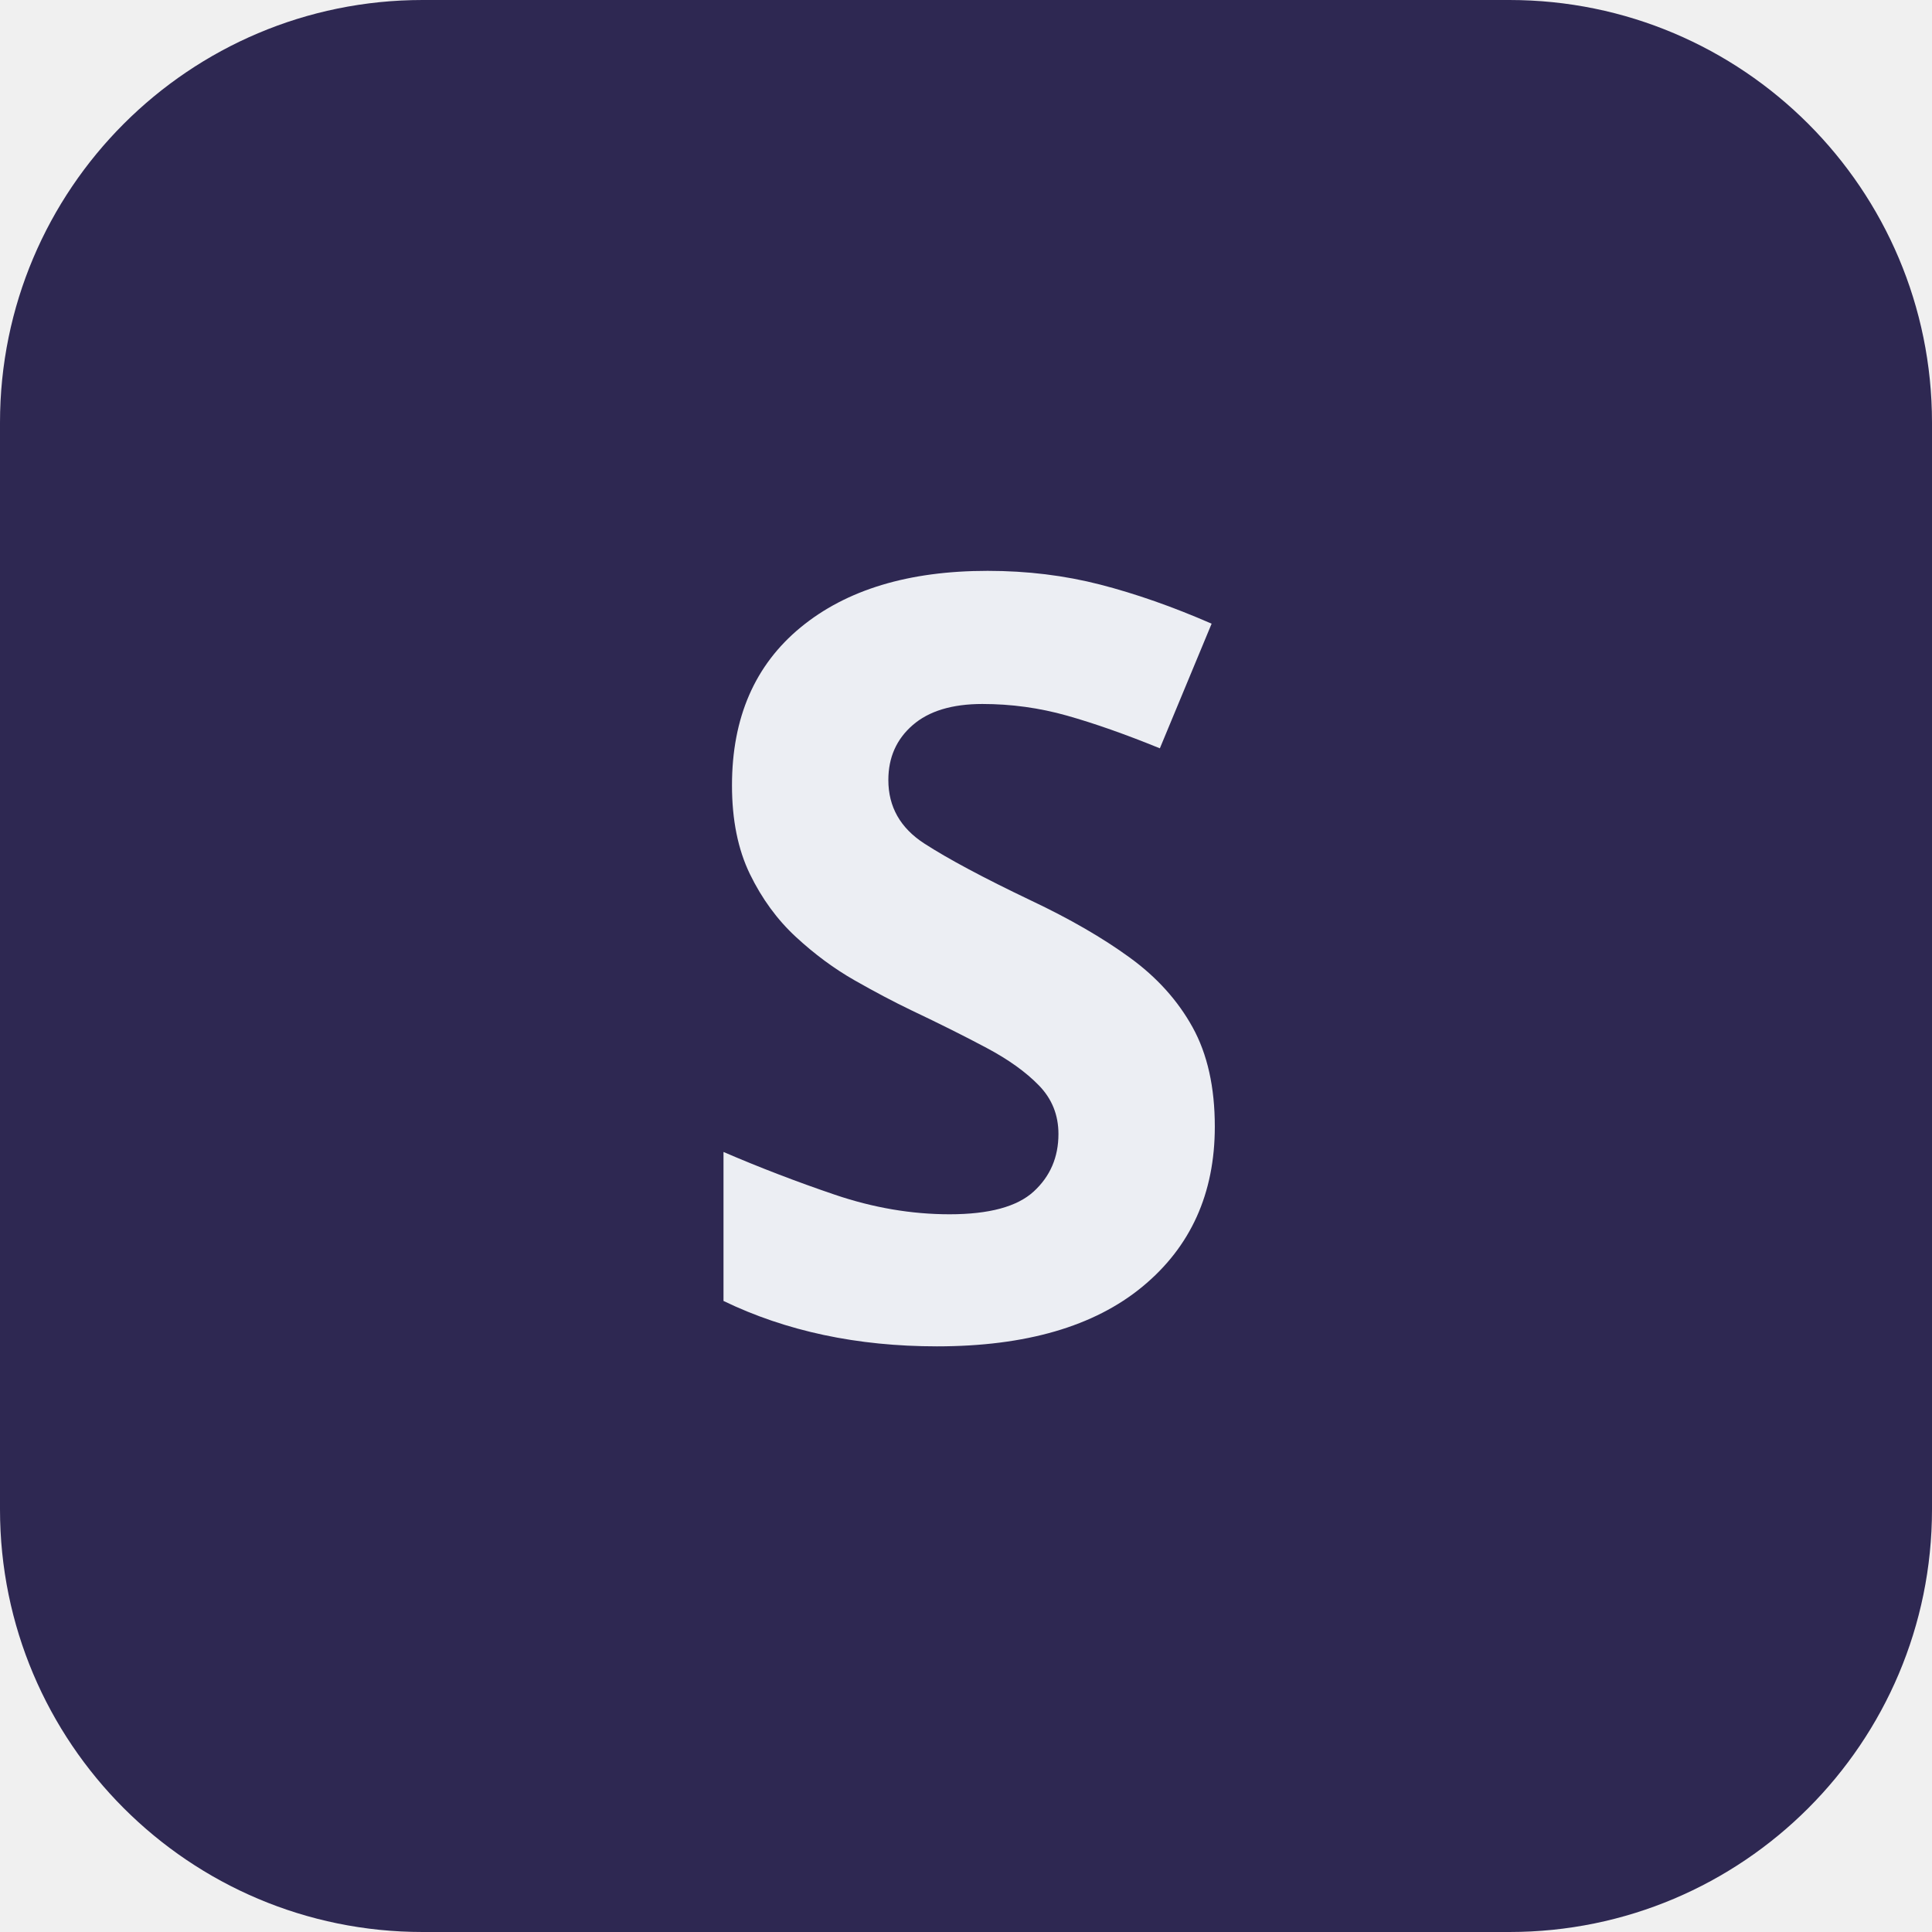
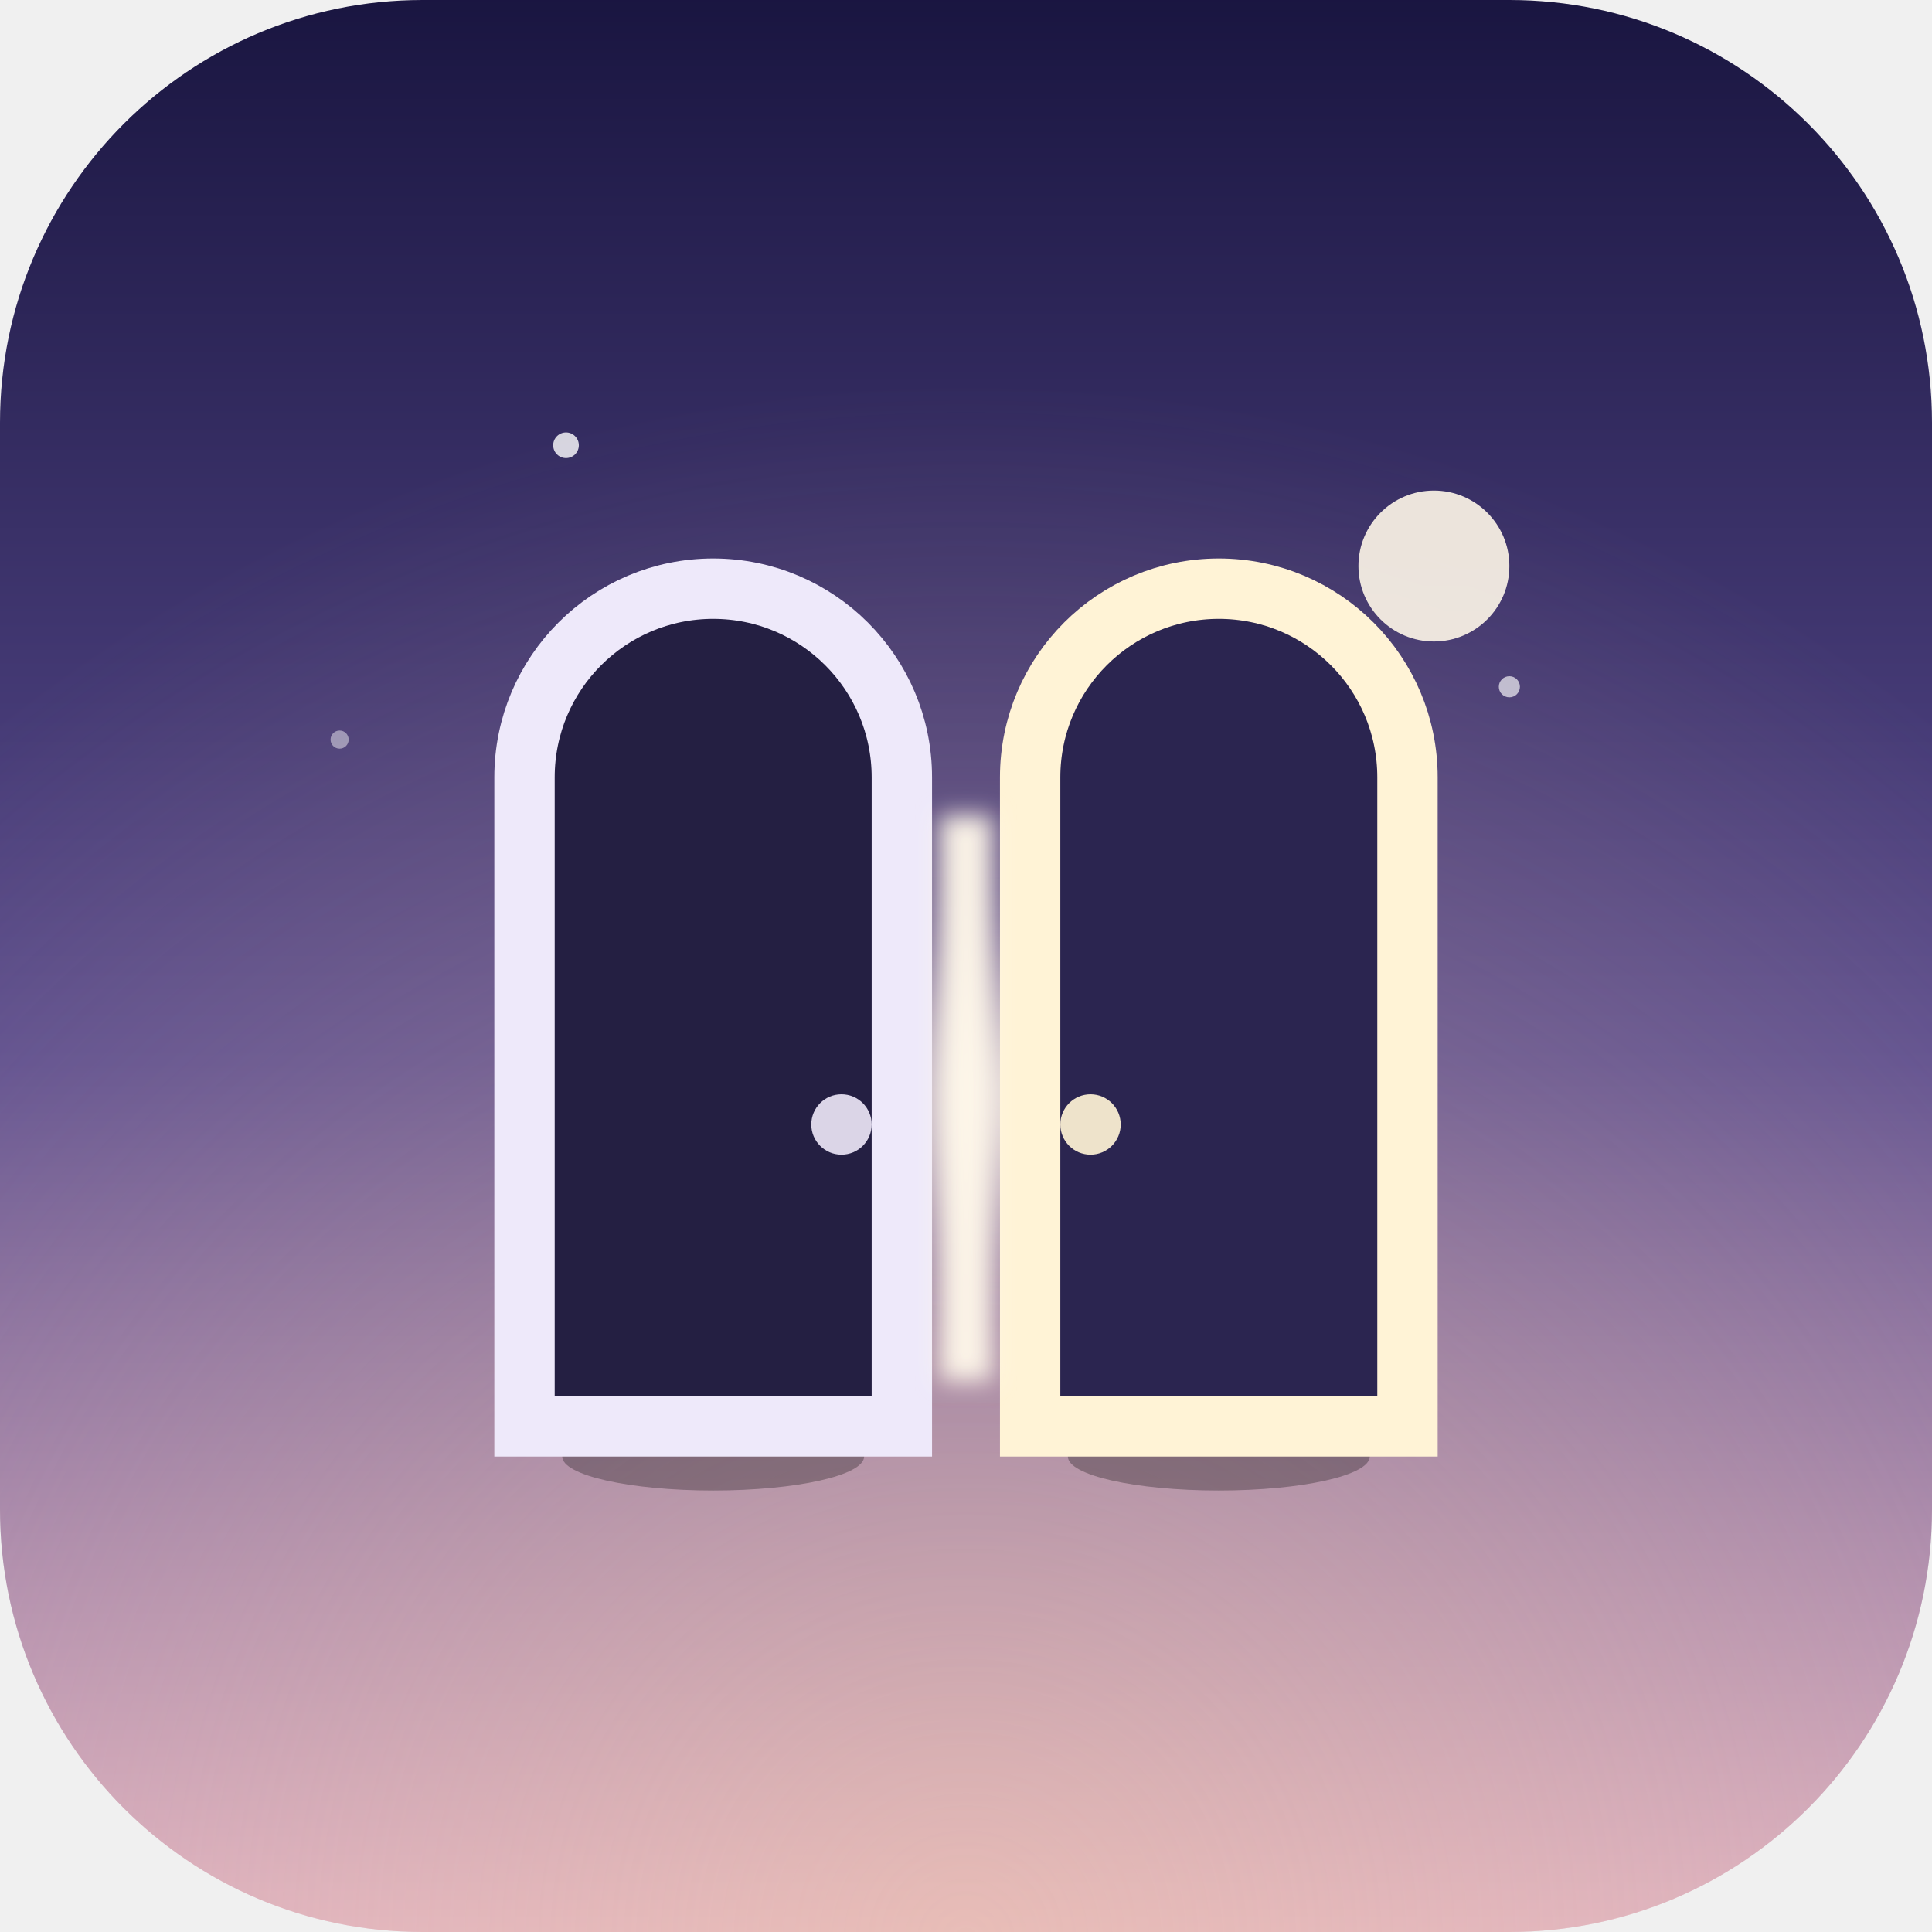
<svg xmlns="http://www.w3.org/2000/svg" viewBox="0 0 512 512">
-   <rect width="512" height="512" rx="112" fill="#2e2852" />
-   <text x="256" y="256" dy=".35em" text-anchor="middle" font-family="system-ui,sans-serif" font-weight="700" font-size="280" fill="#eceef3">S</text>
+   <defs>
+     <linearGradient id="sky" x1="0" y1="0" x2="0" y2="1">
+       <stop offset="0" stop-color="#191540" />
+       <stop offset="0.55" stop-color="#5a4c8f" />
+       <stop offset="1" stop-color="#dcaec6" />
+     </linearGradient>
+     <radialGradient id="horizon" cx="0.5" cy="1" r="0.8">
+       <stop offset="0" stop-color="#f6cda9" stop-opacity="0.5" />
+       <stop offset="1" stop-color="#f6cda9" stop-opacity="0" />
+     </radialGradient>
+     <radialGradient id="leak" cx="0.5" cy="0.5" r="0.5">
+       <stop offset="0" stop-color="#fff8ea" stop-opacity="0.95" />
+       <stop offset="1" stop-color="#fff8ea" stop-opacity="0" />
+     </radialGradient>
+     <filter id="blur1" x="-100%" y="-100%" width="300%" height="300%">
+       <feGaussianBlur stdDeviation="9" />
+     </filter>
+     <filter id="blur2" x="-100%" y="-100%" width="300%" height="300%">
+       <feGaussianBlur stdDeviation="3" />
+     </filter>
+   </defs>
+   <rect id="bgshape" width="512" height="512" rx="112" fill="url(#sky)" />
+   <rect width="512" height="512" rx="112" fill="url(#horizon)" />
+   <circle cx="150" cy="118" r="3.4" fill="#fff" opacity="0.8" />
+   <circle cx="176" cy="160" r="2.4" fill="#fff" opacity="0.55" />
+   <circle cx="400" cy="182" r="2.8" fill="#fff" opacity="0.65" />
+   <circle cx="90" cy="196" r="2.4" fill="#fff" opacity="0.45" />
+   <circle cx="380" cy="150" r="20" fill="#fbf3e6" opacity="0.92" />
+   <ellipse cx="189" cy="386" rx="40" ry="9" fill="#000" opacity="0.28" />
+   <ellipse cx="323" cy="386" rx="40" ry="9" fill="#000" opacity="0.28" />
+   <circle cx="266" cy="290" r="48" fill="url(#leak)" filter="url(#blur1)" />
+   <path d="M139,206 A50,50 0 0 1 239,206 L239,378 L139,378 Z" fill="#241f42" stroke="#eee9fa" stroke-width="16" />
+   <circle cx="223" cy="298" r="8" fill="#eee9fa" opacity="0.9" />
+   <path d="M273,206 A50,50 0 0 1 373,206 L373,378 L273,378 Z" fill="#2b2550" stroke="#fff3d6" stroke-width="16" />
+   <rect x="249" y="216" width="14" height="150" fill="#fff8ea" opacity="0.95" filter="url(#blur2)" />
+   <circle cx="289" cy="298" r="8" fill="#fff3d6" opacity="0.92" />
</svg>
